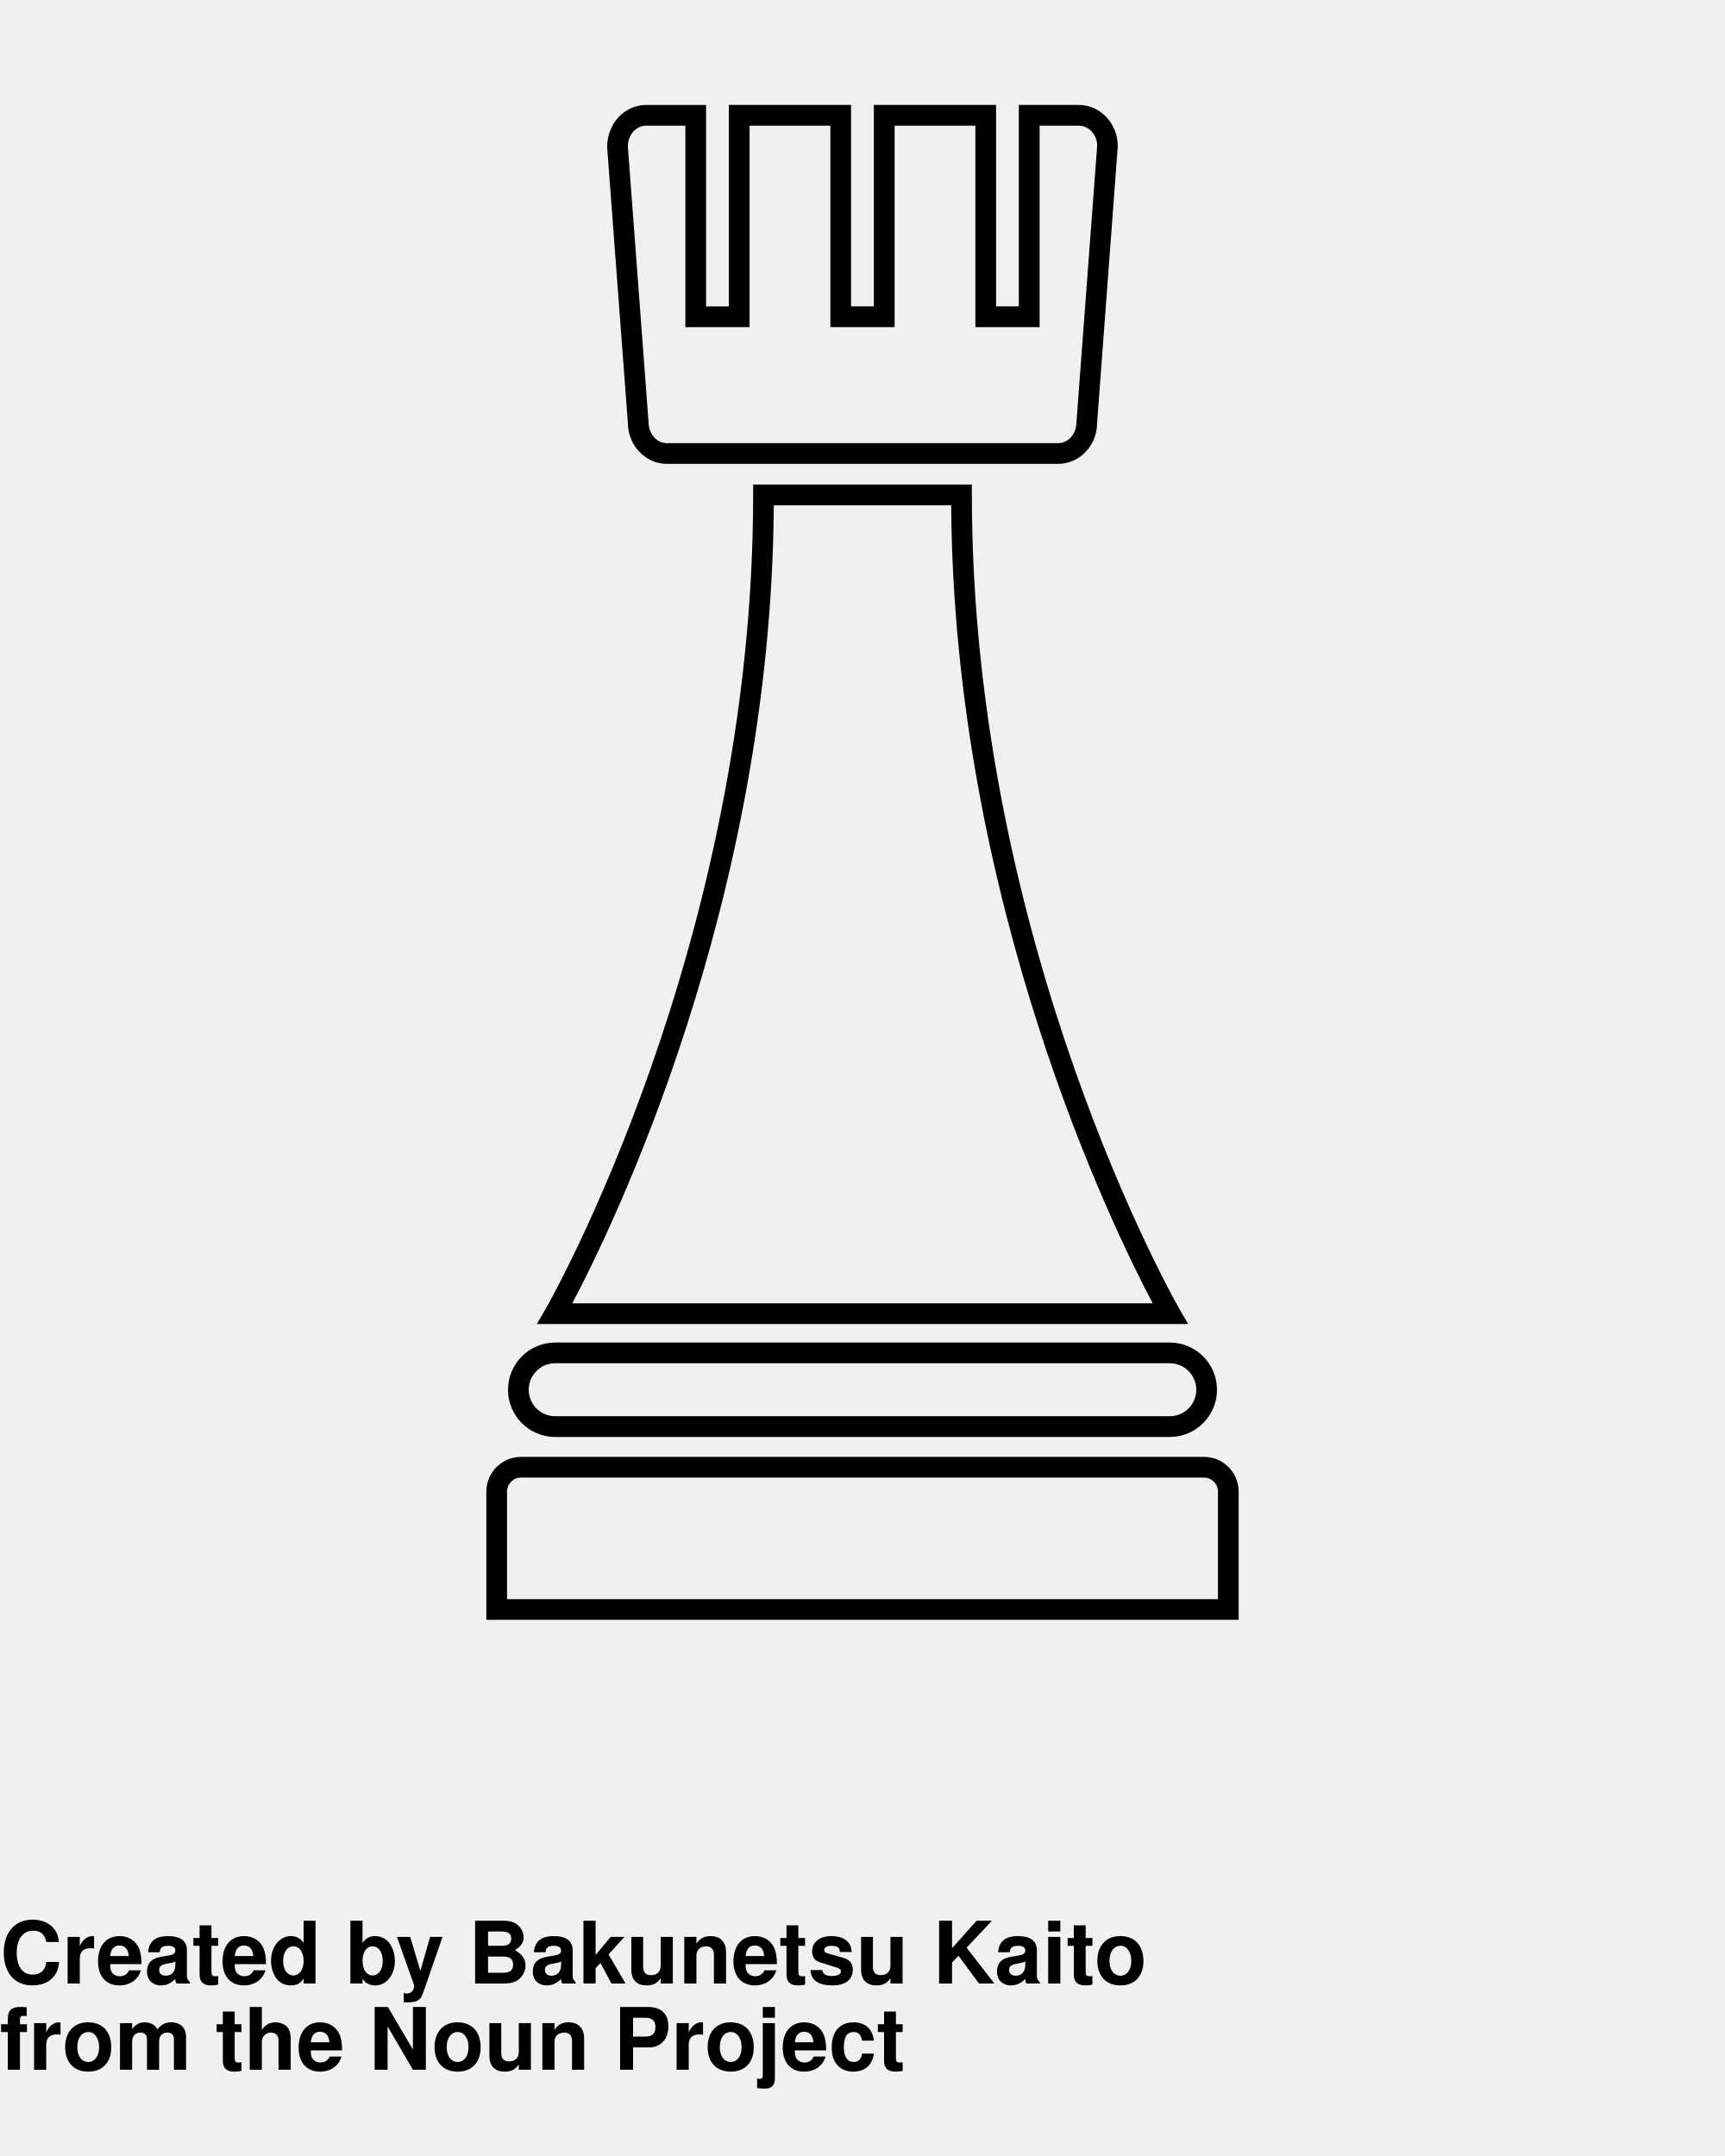
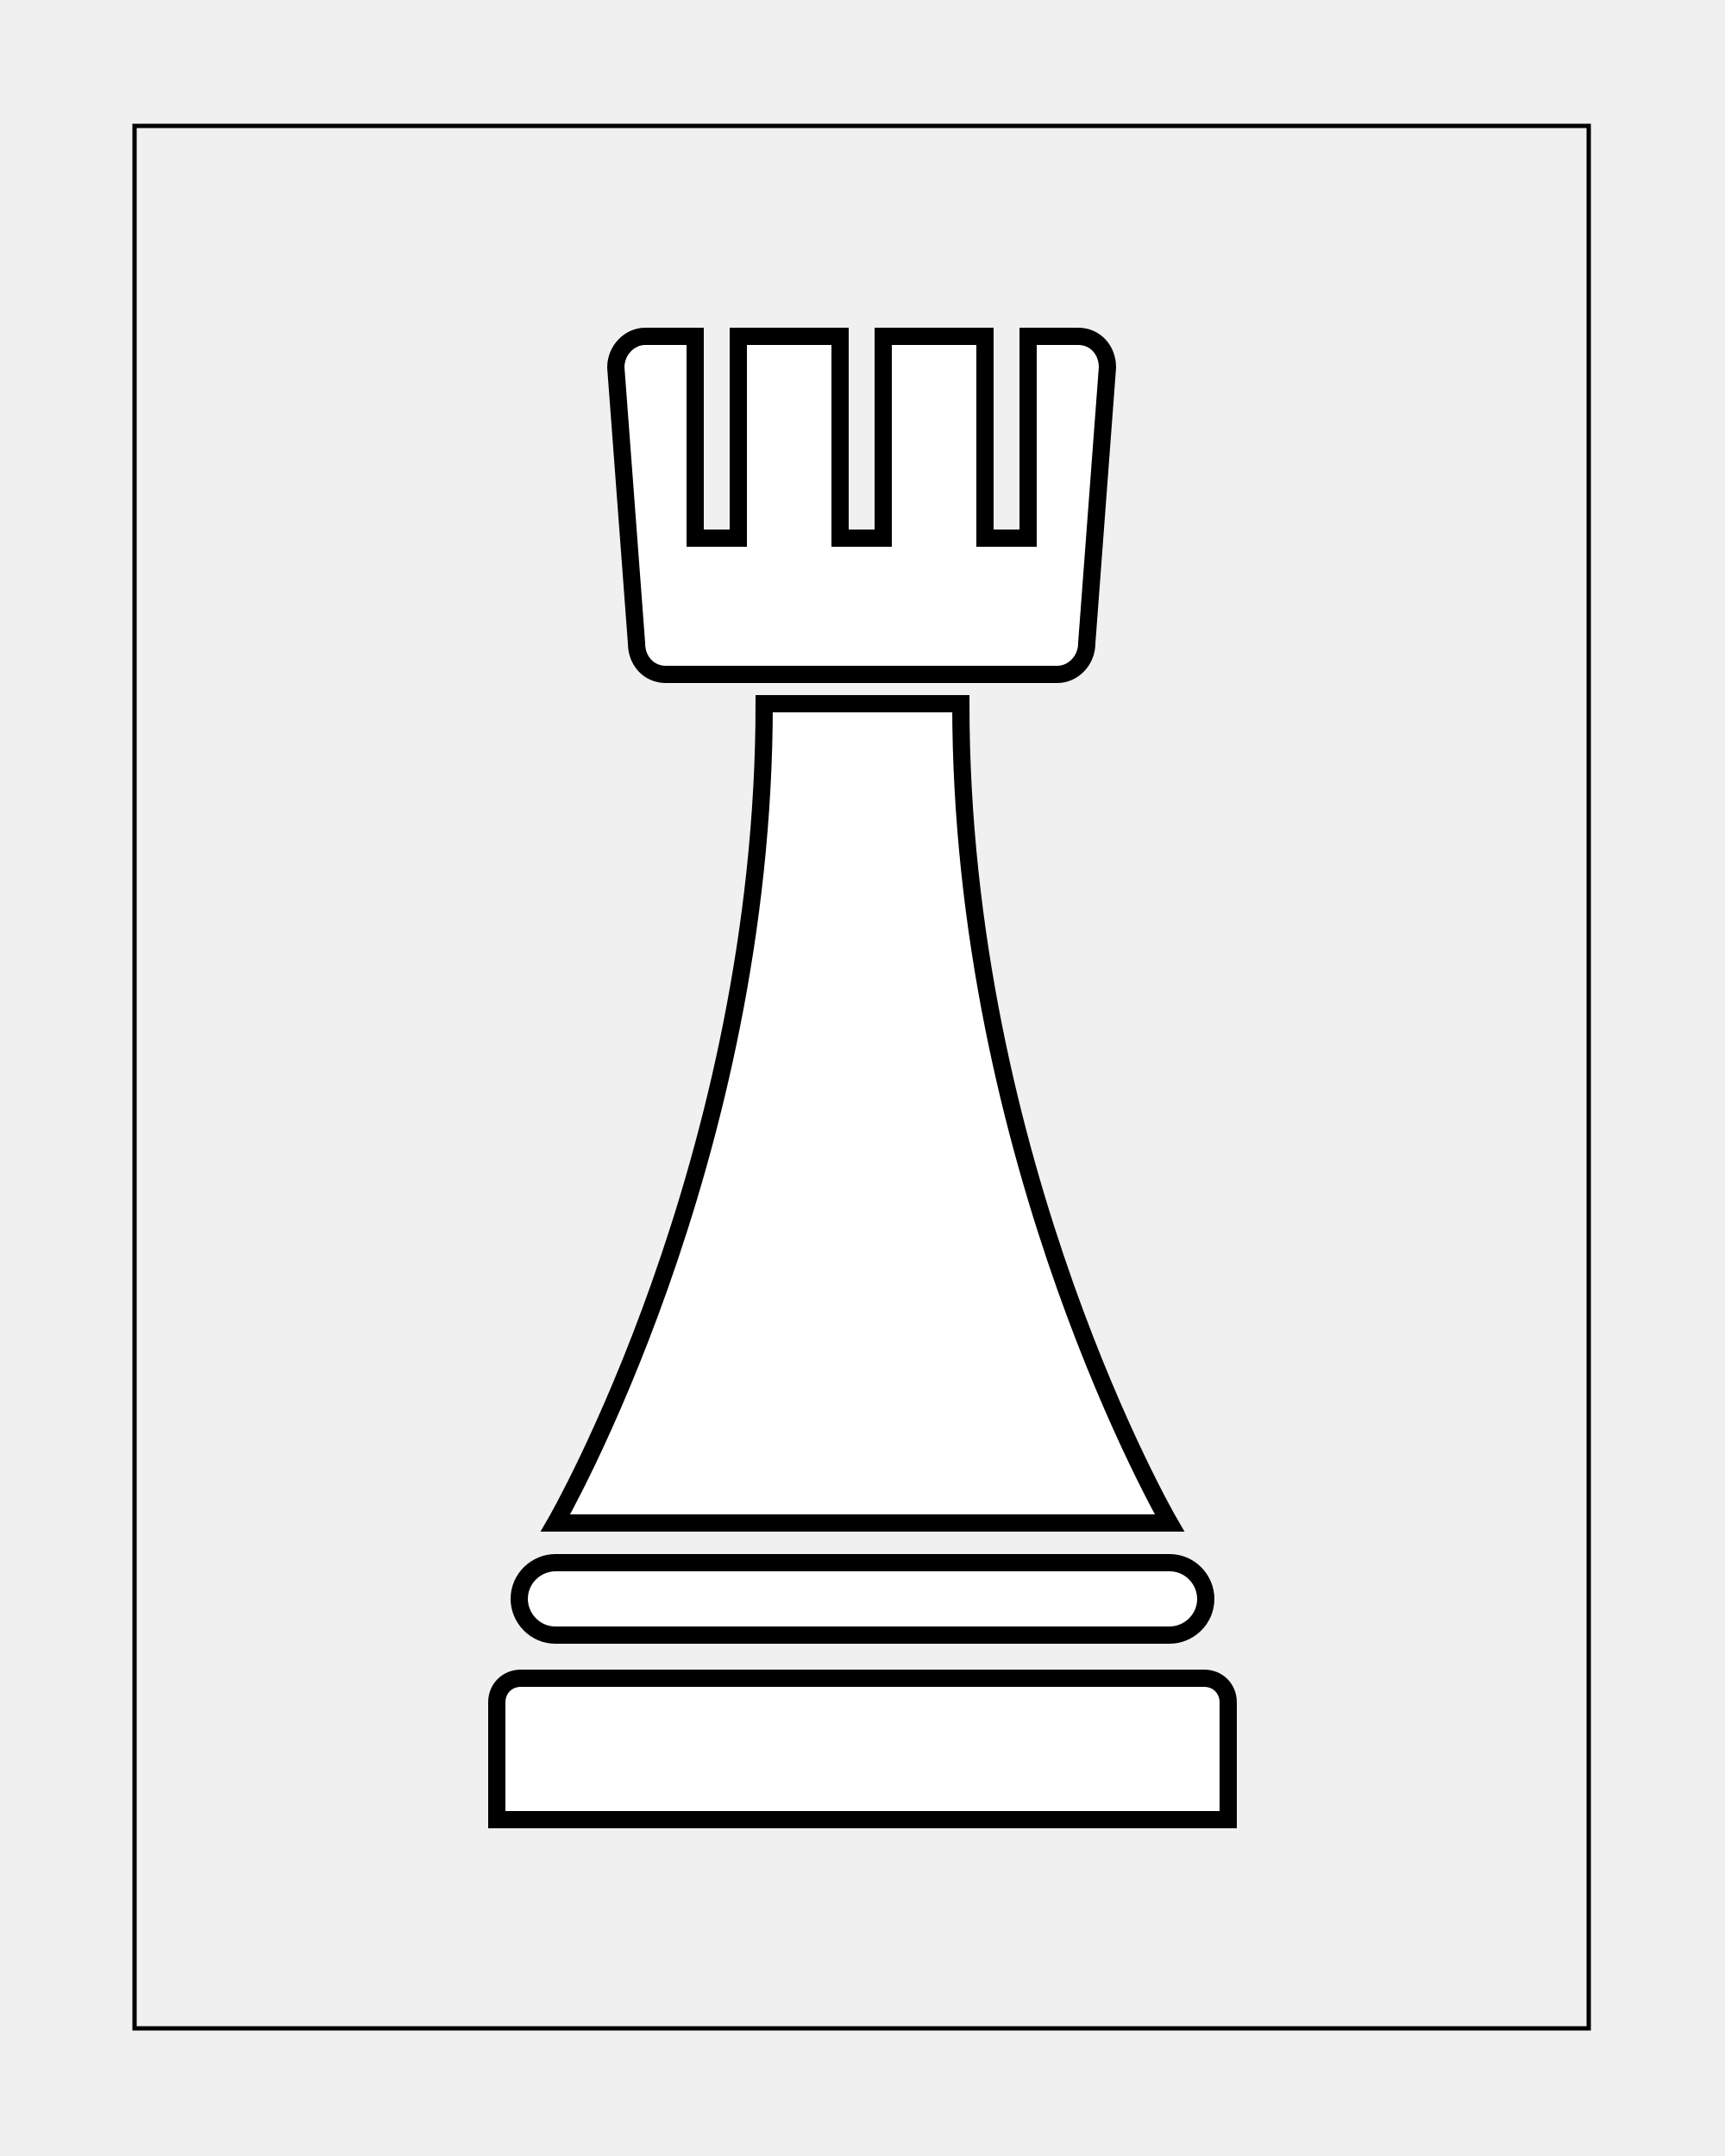
- <svg xmlns="http://www.w3.org/2000/svg" version="1.1" x="0px" y="0px" viewBox="0 0 100 125" enable-background="new 0 0 100 100" xml:space="preserve">
+ <svg xmlns="http://www.w3.org/2000/svg" version="1.1" id="Livello_1" x="0px" y="0px" viewBox="0 0 100 125" style="enable-background:new 0 0 100 125;" xml:space="preserve">
+   <style type="text/css">
+ 	.st0{fill:#FFFFFF;stroke:#000000;stroke-miterlimit:10;}
+ 	.st1{fill:none;stroke:#000000;stroke-width:0.25;stroke-miterlimit:10;}
+ </style>
  <g>
-     <path d="M67.813,83.313H32.187c-1.509,0-2.737-1.229-2.737-2.738s1.228-2.738,2.737-2.738h35.625c1.51,0,2.738,1.229,2.738,2.738   S69.322,83.313,67.813,83.313z M32.187,79.037c-0.848,0-1.537,0.689-1.537,1.537s0.689,1.537,1.537,1.537h35.625   c0.848,0,1.537-0.689,1.537-1.537s-0.689-1.537-1.537-1.537H32.187z" />
+     <g>
+       <path class="st0" d="M69.9,92.7c0,1.2-1,2.1-2.1,2.1H32.2c-1.2,0-2.1-1-2.1-2.1l0,0c0-1.2,1-2.1,2.1-2.1h35.6    C69,90.6,69.9,91.6,69.9,92.7L69.9,92.7z" />
+     </g>
+     <g>
+       <path class="st0" d="M28.8,105.5v-6.8c0-0.8,0.6-1.4,1.4-1.4h39.6c0.8,0,1.4,0.6,1.4,1.4v6.8H28.8z" />
+     </g>
+     <g>
+       <path class="st0" d="M67.8,88.3c0,0-12.1-20.8-12.1-47.5H44.3c0,26.6-12.1,47.5-12.1,47.5H67.8z" />
+     </g>
+     <g>
+       <path class="st0" d="M62.5,19.5h-2.9v11.7h-2.5V19.5h-5.9v11.7h-2.5V19.5h-5.9v11.7h-2.5V19.5h-2.9c-0.9,0-1.7,0.8-1.7,1.8l1.2,16    c0,1,0.7,1.8,1.7,1.8h22.7c0.9,0,1.7-0.8,1.7-1.8l1.2-16C64.2,20.3,63.5,19.5,62.5,19.5z" />
+     </g>
  </g>
-   <g>
-     <path d="M71.807,93.914H28.193V86.48c0-1.109,0.903-2.014,2.014-2.014h39.586c1.111,0,2.014,0.904,2.014,2.014V93.914z    M29.393,92.715h41.214V86.48c0-0.447-0.365-0.813-0.814-0.813H30.207c-0.449,0-0.813,0.365-0.813,0.813V92.715z" />
-   </g>
-   <g>
-     <path d="M67.834,76.762H31.123l0.522-0.9c0.121-0.207,12.016-21.027,12.016-47.168v-0.601H56.34v0.601   c0,26.141,11.895,46.961,12.016,47.168l0.521,0.9H67.834z M33.175,75.563h33.649c-2.26-4.268-11.525-23.156-11.684-46.269H44.859   C44.7,52.406,35.435,71.295,33.175,75.563z" />
-   </g>
-   <g>
-     <path d="M61.348,26.893H38.652c-1.244,0-2.256-1.077-2.256-2.401l-1.199-15.96c-0.002-1.369,1.01-2.446,2.254-2.446h3.481v11.679   h1.321V6.085h7.084v11.679h1.321V6.085h7.085v11.679h1.32V6.085h3.48c1.244,0,2.256,1.077,2.256,2.401l-1.201,16.05   C63.604,25.815,62.59,26.893,61.348,26.893z M37.452,7.286c-0.582,0-1.056,0.539-1.056,1.2l1.199,15.96   c0.001,0.707,0.475,1.246,1.057,1.246h22.695c0.582,0,1.055-0.539,1.055-1.201l1.203-16.05c-0.002-0.617-0.477-1.155-1.059-1.155   h-2.279v11.679h-3.723V7.286h-4.684v11.679h-3.722V7.286h-4.684v11.679h-3.722V7.286H37.452z" />
-   </g>
-   <text x="0" y="115" fill="#000000" font-size="5px" font-weight="bold" font-family="'Helvetica Neue', Helvetica, Arial-Unicode, Arial, Sans-serif">Created by Bakunetsu Kaito</text>
-   <text x="0" y="120" fill="#000000" font-size="5px" font-weight="bold" font-family="'Helvetica Neue', Helvetica, Arial-Unicode, Arial, Sans-serif">from the Noun Project</text>
+   <rect x="7.8" y="7.3" class="st1" width="84.3" height="110.3" />
</svg>
